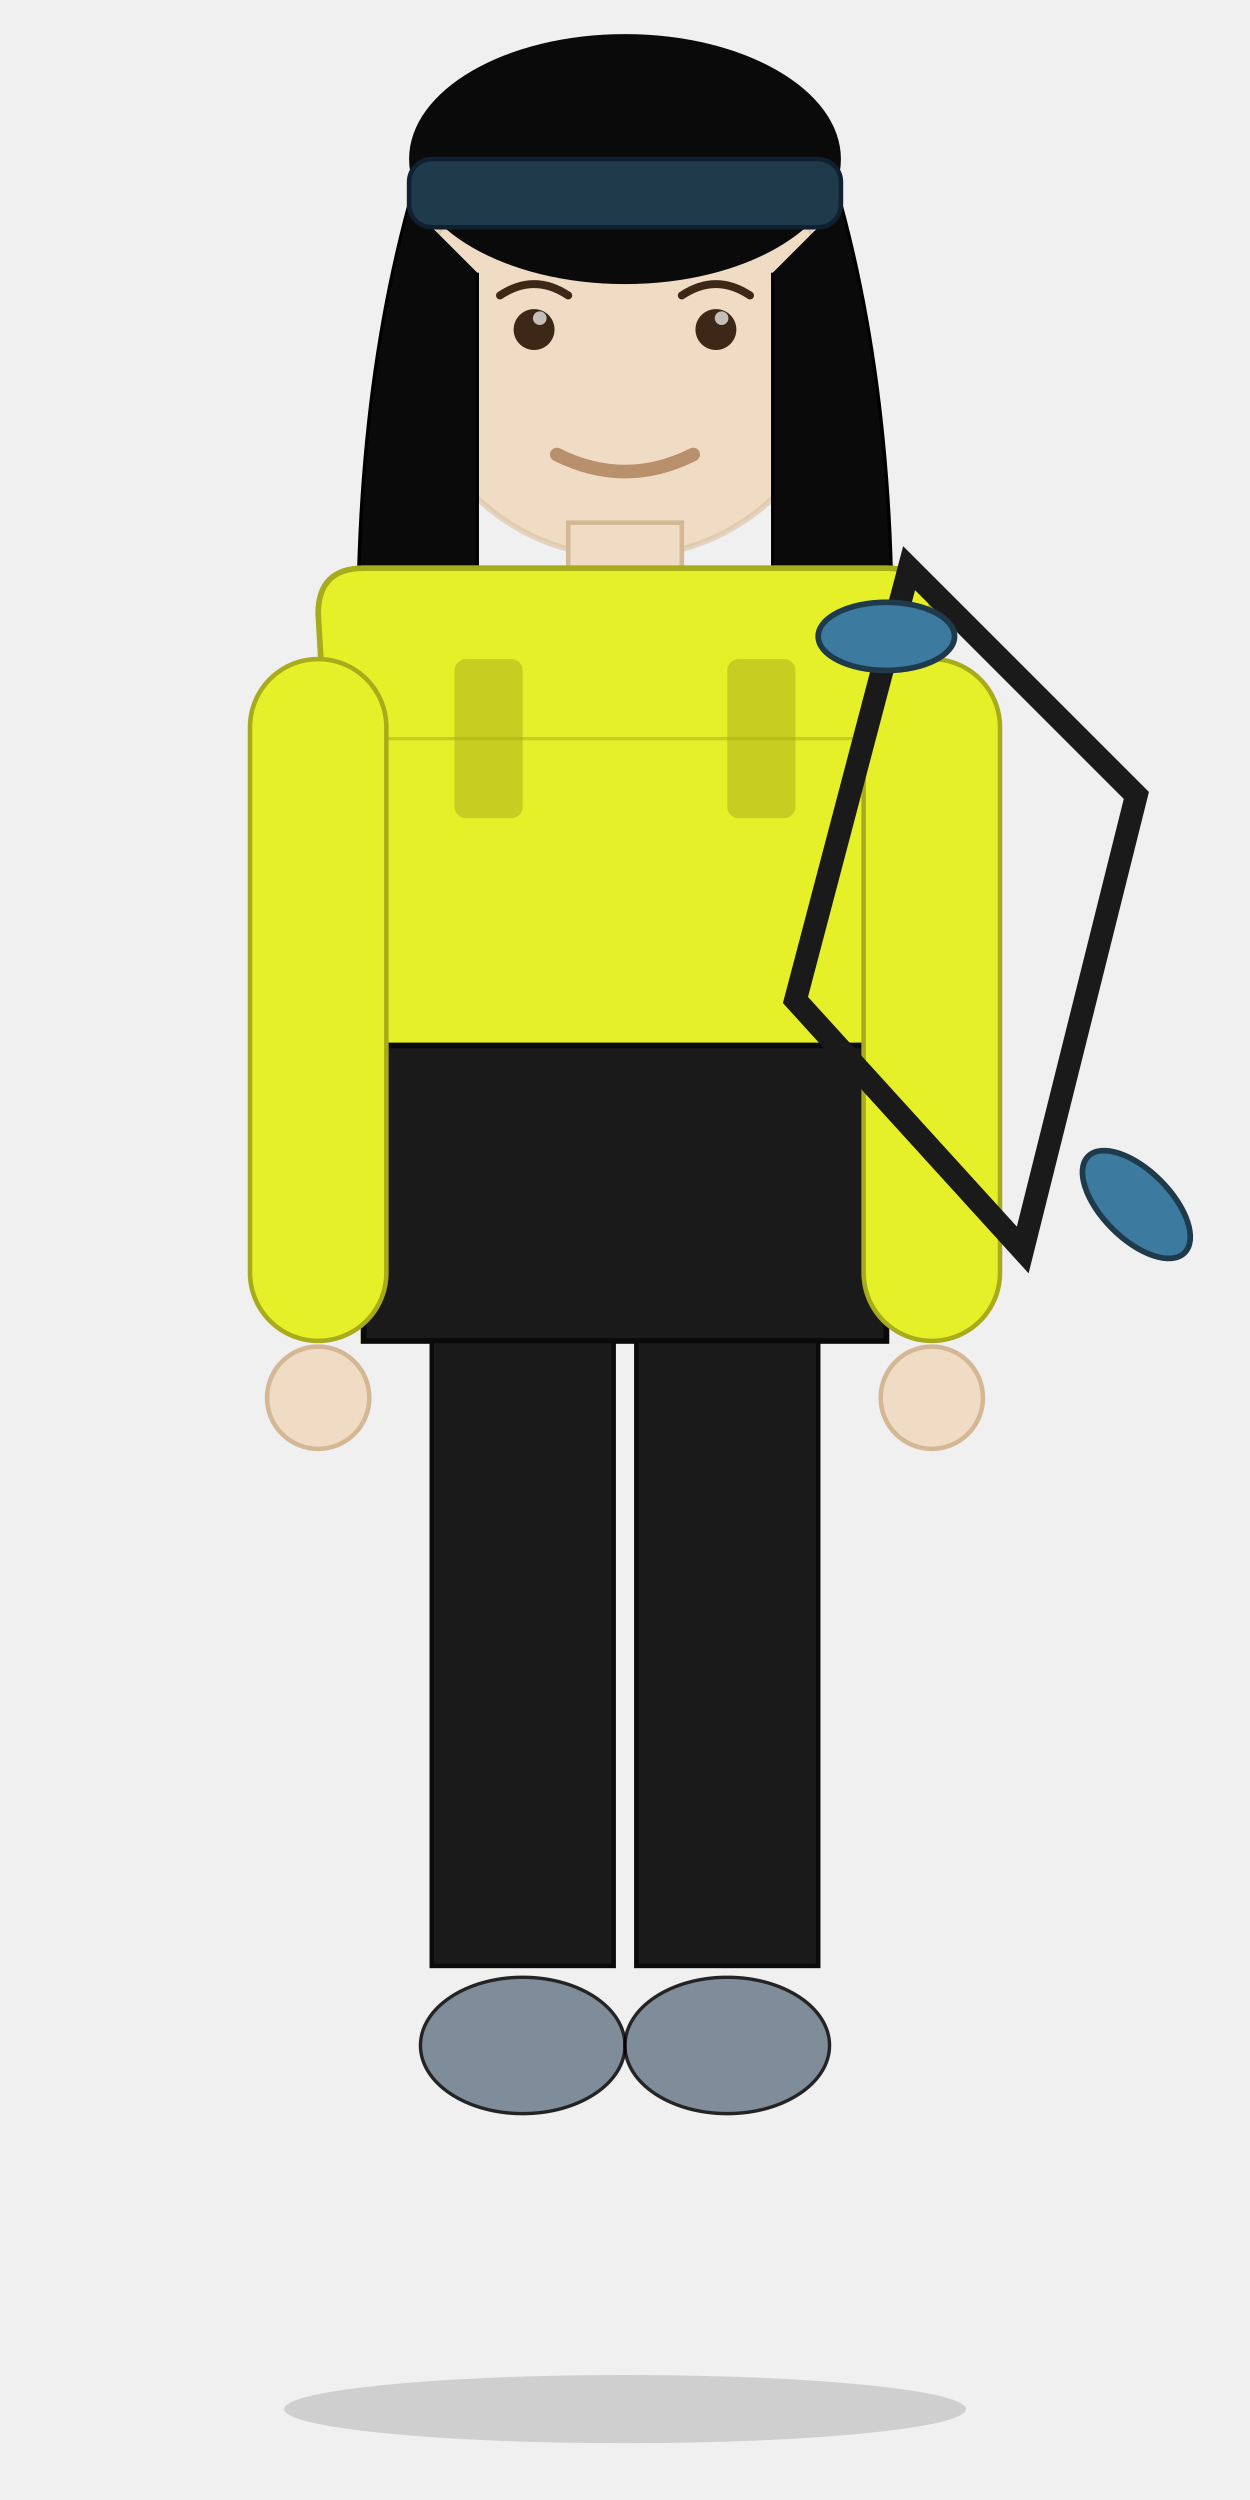
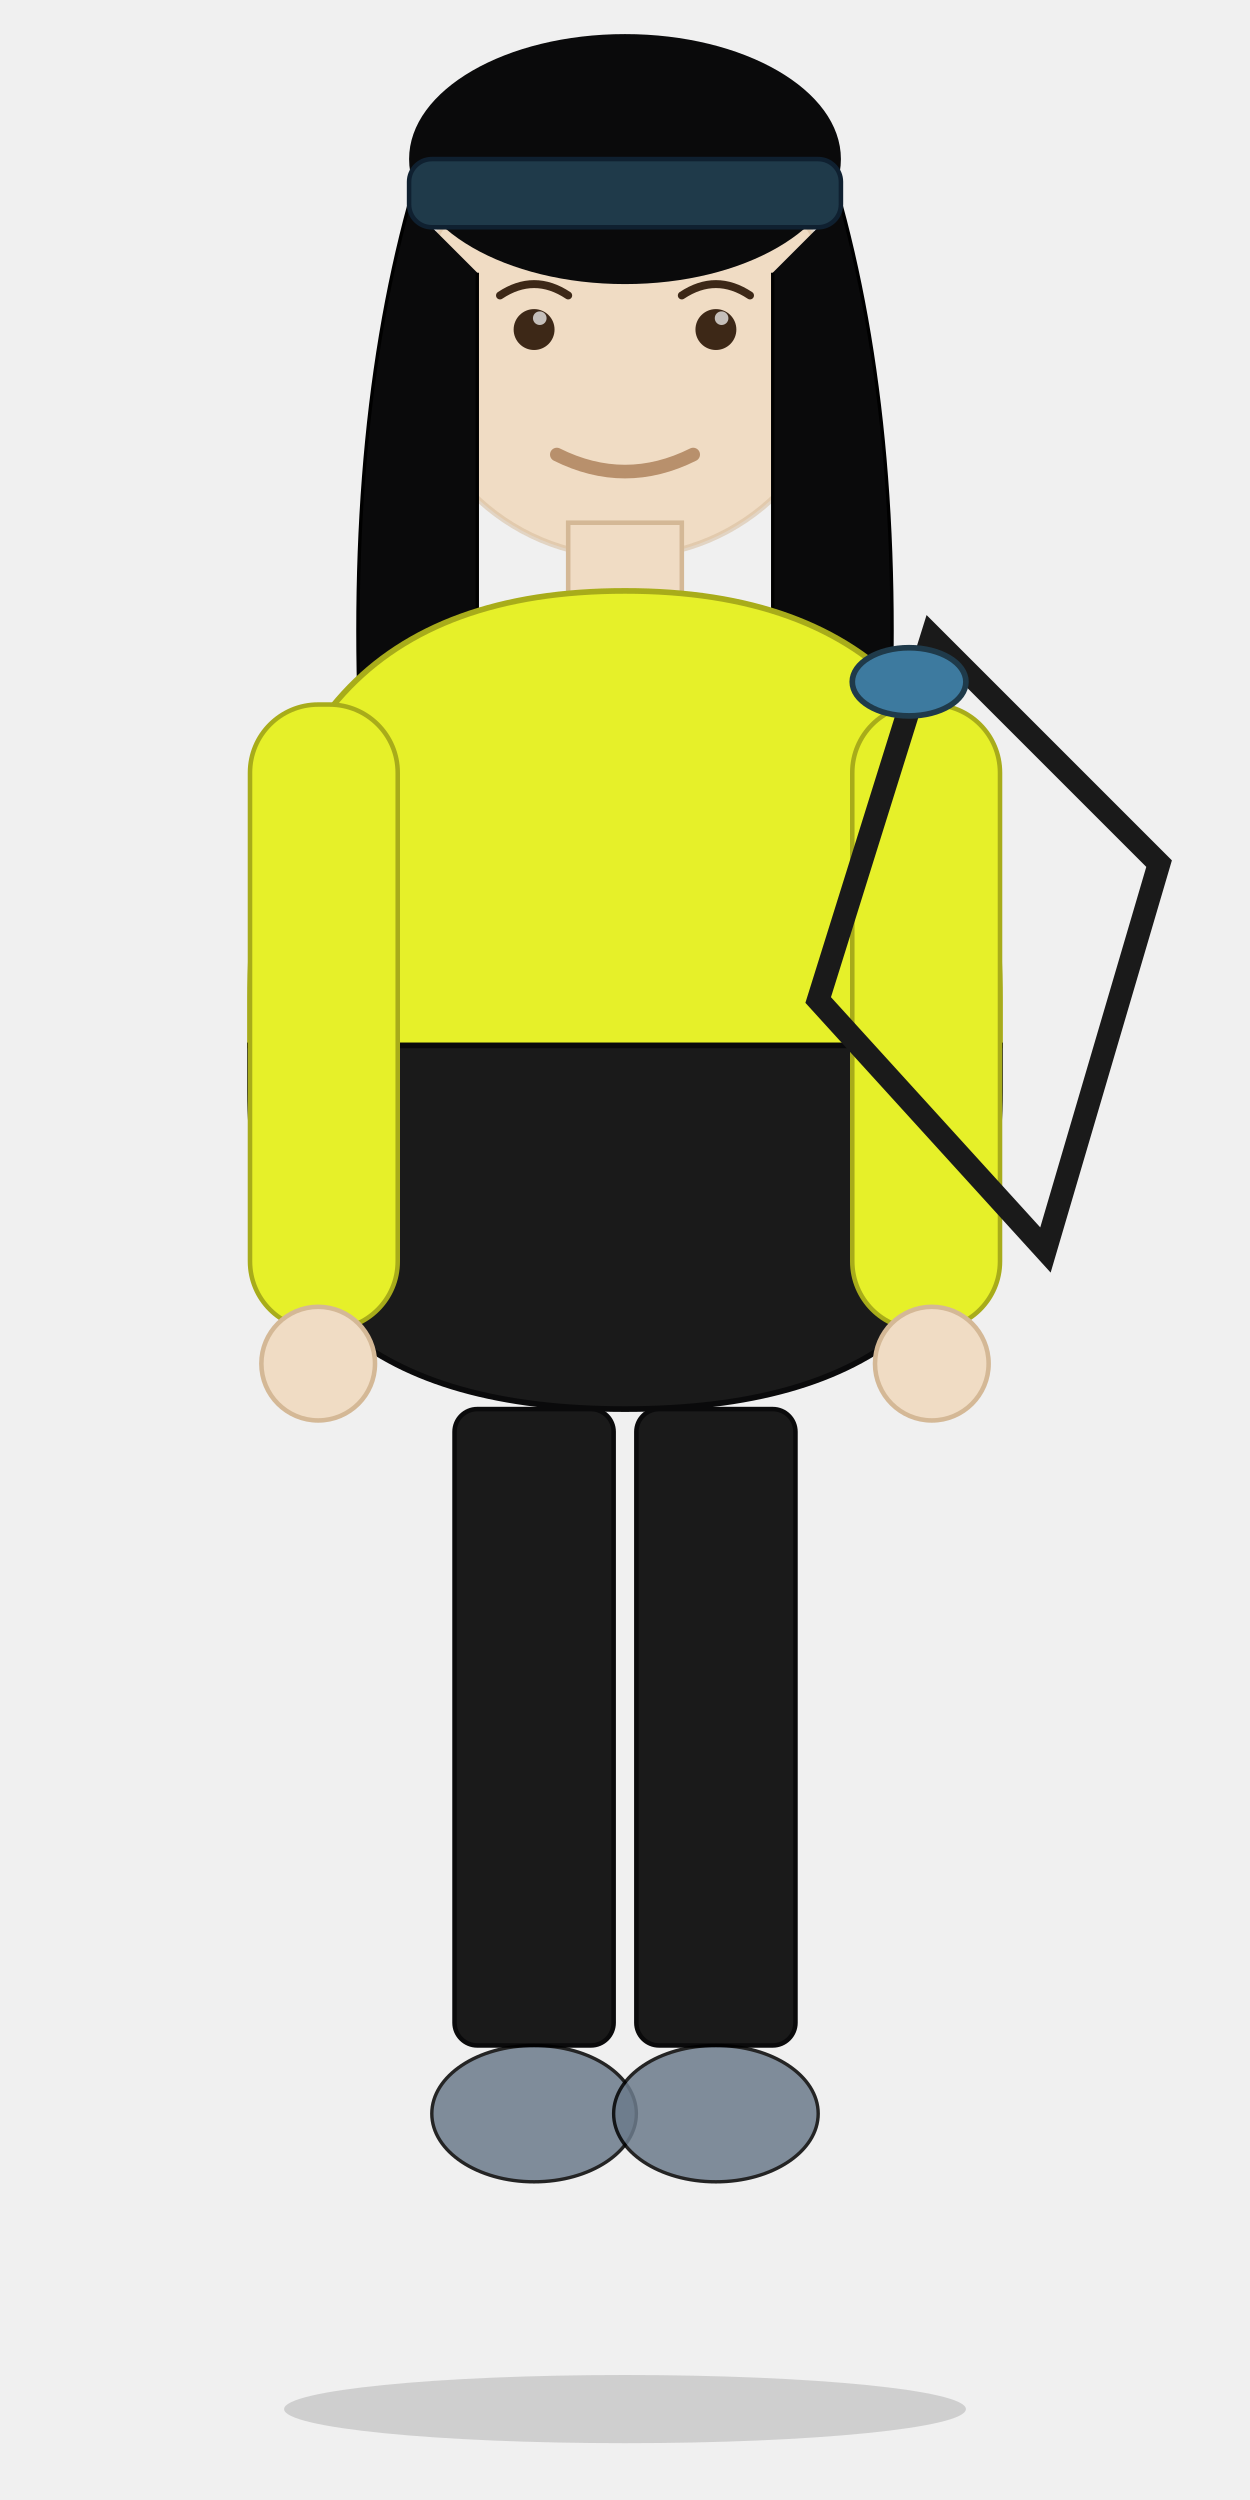
<svg xmlns="http://www.w3.org/2000/svg" viewBox="0 0 110 220" width="110" height="220">
  <ellipse cx="55" cy="212" rx="30" ry="3" fill="#000000" opacity="0.14" />
  <circle cx="55" cy="30" r="19" fill="#F0DCC4" />
  <circle cx="55" cy="30" r="19" fill="none" stroke="#D4B896" stroke-width="0.5" opacity="0.5" />
  <circle cx="47" cy="29" r="1.8" fill="#3D2817" />
  <circle cx="63" cy="29" r="1.8" fill="#3D2817" />
  <circle cx="47.5" cy="28" r="0.6" fill="#FFFFFF" opacity="0.7" />
  <circle cx="63.5" cy="28" r="0.6" fill="#FFFFFF" opacity="0.7" />
  <path d="M 44 26 Q 47 24 50 26" fill="none" stroke="#3D2817" stroke-width="0.7" stroke-linecap="round" />
  <path d="M 60 26 Q 63 24 66 26" fill="none" stroke="#3D2817" stroke-width="0.7" stroke-linecap="round" />
  <path d="M 49 40 Q 55 43 61 40" stroke="#B8906C" stroke-width="1.2" fill="none" stroke-linecap="round" />
  <ellipse cx="55" cy="14" rx="19" ry="11" fill="#0A0A0B" />
  <path d="M 36 18 Q 30 40 32 70 Q 36 75 42 72 L 42 24" fill="#0A0A0B" stroke="#000000" stroke-width="0.3" />
  <path d="M 74 18 Q 80 40 78 70 Q 74 75 68 72 L 68 24" fill="#0A0A0B" stroke="#000000" stroke-width="0.3" />
  <rect x="36" y="14" width="38" height="6" rx="2" fill="#1F3A4A" stroke="#0F2030" stroke-width="0.4" />
-   <rect x="50" y="46" width="10" height="6" fill="#F0DCC4" stroke="#D4B896" stroke-width="0.4" />
-   <path d="     M 28 54     Q 28 50 32 50     L 78 50     Q 82 50 82 54     L 80 88     L 78 92     L 78 118     L 32 118     L 32 92     L 30 88     Z   " fill="#E6F029" stroke="#A8AC1A" stroke-width="0.5" />
-   <path d="     M 32 92     L 78 92     L 78 118     L 32 118     Z   " fill="#1A1A1A" stroke="#0A0A0B" stroke-width="0.5" />
-   <rect x="22" y="58" width="12" height="60" rx="6" fill="#E6F029" stroke="#A8AC1A" stroke-width="0.4" />
-   <rect x="76" y="58" width="12" height="60" rx="6" fill="#E6F029" stroke="#A8AC1A" stroke-width="0.4" />
-   <circle cx="28" cy="123" r="4.5" fill="#F0DCC4" stroke="#D4B896" stroke-width="0.4" />
-   <circle cx="82" cy="123" r="4.5" fill="#F0DCC4" stroke="#D4B896" stroke-width="0.4" />
-   <rect x="38" y="118" width="16" height="55" fill="#1A1A1A" stroke="#0A0A0B" stroke-width="0.4" />
-   <rect x="56" y="118" width="16" height="55" fill="#1A1A1A" stroke="#0A0A0B" stroke-width="0.4" />
-   <ellipse cx="46" cy="180" rx="9" ry="6" fill="#6B7A8B" stroke="#000000" stroke-width="0.3" opacity="0.85" />
-   <ellipse cx="64" cy="180" rx="9" ry="6" fill="#6B7A8B" stroke="#000000" stroke-width="0.3" opacity="0.85" />
-   <rect x="40" y="58" width="6" height="14" rx="1" fill="#A8AC1A" opacity="0.5" />
-   <rect x="64" y="58" width="6" height="14" rx="1" fill="#A8AC1A" opacity="0.5" />
-   <line x1="34" y1="65" x2="76" y2="65" stroke="#A8AC1A" stroke-width="0.3" opacity="0.5" />
-   <path d="M 80 50 L 100 70 L 90 110 L 70 88 Z" fill="none" stroke="#1A1A1A" stroke-width="2" />
-   <ellipse cx="78" cy="56" rx="6" ry="3" fill="#3D7A9F" stroke="#1F3A4A" stroke-width="0.5" />
-   <ellipse cx="100" cy="106" rx="6" ry="3" fill="#3D7A9F" stroke="#1F3A4A" stroke-width="0.5" transform="rotate(45 100 106)" />
+   <rect x="50" y="46" width="10" height="8" fill="#F0DCC4" stroke="#D4B896" stroke-width="0.4" />
+   <path d="M 22 88 Q 22 52 55 52 Q 88 52 88 88 L 88 92 L 22 92 Z" fill="#E6F029" stroke="#A8AC1A" stroke-width="0.5" />
+   <path d="M 22 92 L 88 92 L 88 96 Q 88 124 55 124 Q 22 124 22 96 Z" fill="#1A1A1A" stroke="#0A0A0B" stroke-width="0.5" />
+   <rect x="22" y="62" width="13" height="55" rx="6" fill="#E6F029" stroke="#A8AC1A" stroke-width="0.4" />
+   <rect x="75" y="62" width="13" height="55" rx="6" fill="#E6F029" stroke="#A8AC1A" stroke-width="0.4" />
+   <circle cx="28" cy="120" r="5" fill="#F0DCC4" stroke="#D4B896" stroke-width="0.4" />
+   <circle cx="82" cy="120" r="5" fill="#F0DCC4" stroke="#D4B896" stroke-width="0.4" />
+   <rect x="40" y="124" width="14" height="56" rx="2" fill="#1A1A1A" stroke="#0A0A0B" stroke-width="0.4" />
+   <rect x="56" y="124" width="14" height="56" rx="2" fill="#1A1A1A" stroke="#0A0A0B" stroke-width="0.4" />
+   <ellipse cx="47" cy="186" rx="9" ry="6" fill="#6B7A8B" stroke="#000000" stroke-width="0.3" opacity="0.85" />
+   <ellipse cx="63" cy="186" rx="9" ry="6" fill="#6B7A8B" stroke="#000000" stroke-width="0.3" opacity="0.85" />
+   <path d="M 82 56 L 102 76 L 92 110 L 72 88 Z" fill="none" stroke="#1A1A1A" stroke-width="2" />
+   <ellipse cx="80" cy="60" rx="5" ry="3" fill="#3D7A9F" stroke="#1F3A4A" stroke-width="0.5" />
</svg>
